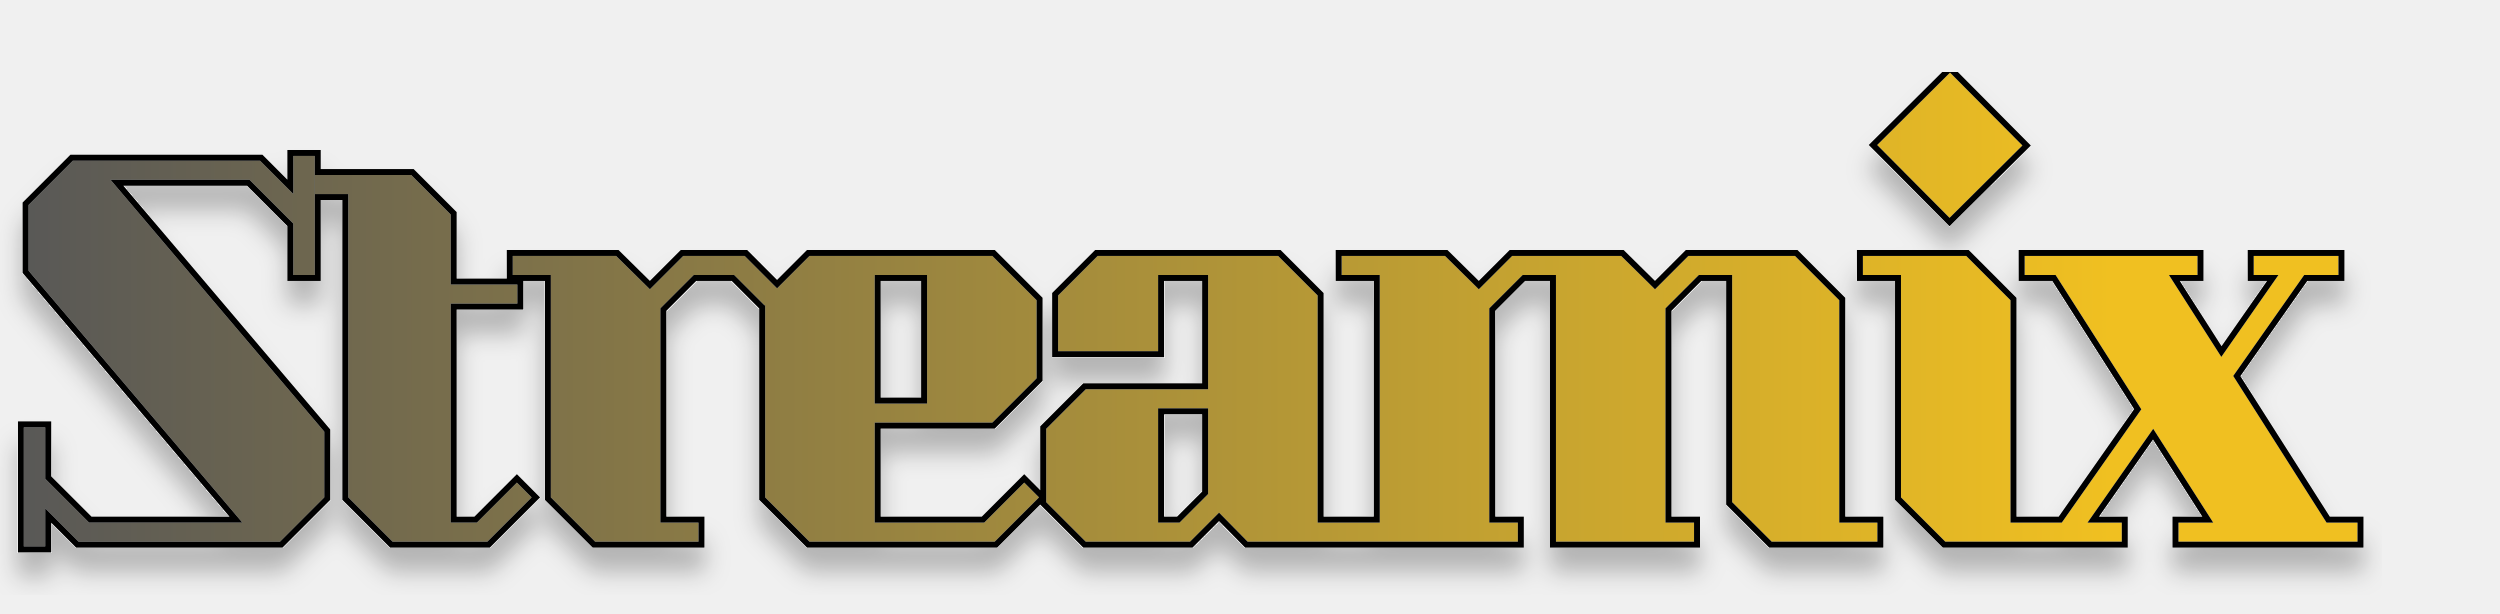
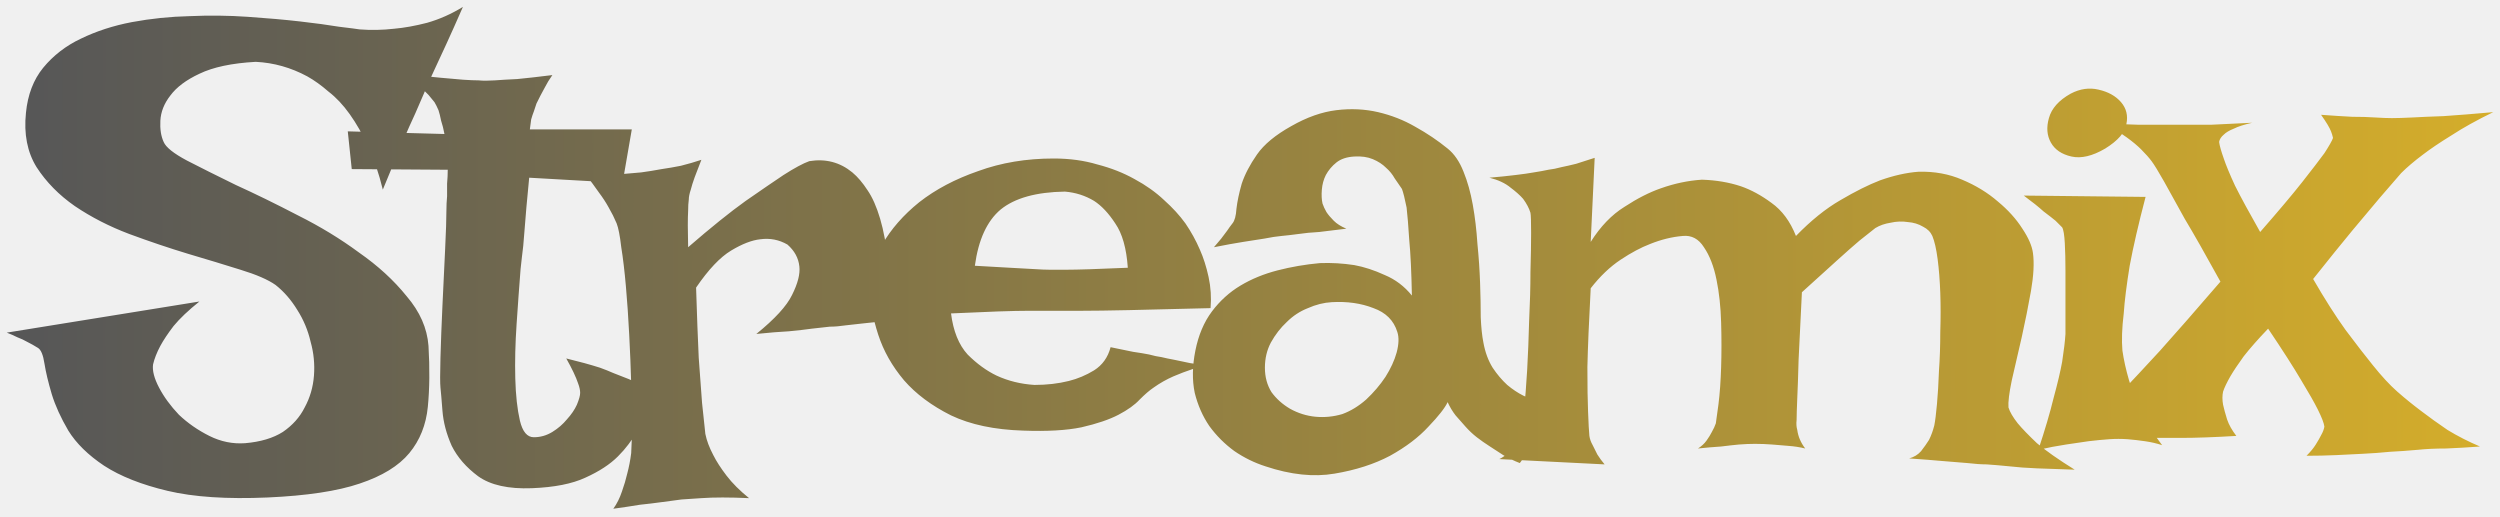
- <svg xmlns="http://www.w3.org/2000/svg" width="420" height="103" viewBox="0 0 420 103" fill="none">
-   <g filter="url(#filter0_d_279_368)">
-     <mask id="path-1-outside-1_279_368" maskUnits="userSpaceOnUse" x="3" y="10" width="395" height="83" fill="black">
-       <rect fill="white" x="3" y="10" width="395" height="83" />
-       <path d="M4 71.8H7.6V80.44L14.96 87.8H40.72L4.8 45.48V34.44L12.24 27H43.68L49.28 32.6V26.2H52.88V46.2H49.28V37.56L41.92 30.2H18.56L54.48 72.52V83.56L47.04 91H13.2L7.6 85.4V91.8H4V71.8ZM89.316 83.56L81.876 91H65.956L58.516 83.56V32.6H52.916V29.4H69.076L75.716 36.04V47.8H86.916V51H75.716V87.8H80.116L86.836 81.08L89.316 83.56ZM130.944 48.84L128.464 51.32L123.344 46.2H116.544L110.944 51.8V87.8H117.344V91H99.984L92.544 83.56V46.2H86.144V43H103.504L109.184 48.6L114.784 43H125.104L130.944 48.84ZM135.99 91L128.55 83.56V50.44L135.99 43H166.71L174.15 50.44V63.56L166.71 71H146.95V87.8H165.35L172.07 81.08L174.55 83.56L167.11 91H135.99ZM146.95 46.2V67.8H155.75V46.2H146.95ZM182.402 91L175.762 84.36V72.04L182.402 65.4H202.962V46.2H194.562V59H177.762V49.64L184.402 43H214.722L221.362 49.64V87.8H227.762V91H209.602L204.802 86.12L199.922 91H182.402ZM194.562 68.6V87.8H198.162L202.962 83V68.6H194.562ZM315.4 87.8V91H297.64L291 84.36V46.2H285.4L279.8 51.8V87.8H284.6V91H261.4V46.2H255.8L250.2 51.8V87.8H255V91H225.4V87.8H231.8V46.2H225.4V43H242.76L248.44 48.6L254.04 43H272.36L278.04 48.6L283.64 43H301.56L309 50.44V87.8H315.4ZM327.526 36.6L315.366 24.36L327.606 12.2L339.766 24.44L327.526 36.6ZM344.166 87.8V91H326.806L319.366 83.56V46.2H312.966V43H330.326L337.766 50.44V87.8H344.166ZM340.141 43H369.181V46.2H364.381L373.181 59.96L382.781 46.2H378.621V43H392.861V46.2H387.101L375.181 63.16L390.861 87.8H396.061V91H365.981V87.8H371.821L361.741 72.04L350.701 87.8H356.461V91H340.941V87.8H346.381L359.741 68.76L345.341 46.2H340.141V43Z" />
-     </mask>
-     <path d="M4 71.8H7.6V80.44L14.96 87.8H40.72L4.8 45.48V34.44L12.24 27H43.68L49.28 32.6V26.2H52.88V46.2H49.28V37.56L41.92 30.2H18.56L54.48 72.52V83.56L47.04 91H13.2L7.6 85.4V91.8H4V71.8ZM89.316 83.56L81.876 91H65.956L58.516 83.56V32.6H52.916V29.4H69.076L75.716 36.04V47.8H86.916V51H75.716V87.8H80.116L86.836 81.08L89.316 83.56ZM130.944 48.84L128.464 51.32L123.344 46.2H116.544L110.944 51.8V87.8H117.344V91H99.984L92.544 83.56V46.2H86.144V43H103.504L109.184 48.6L114.784 43H125.104L130.944 48.84ZM135.99 91L128.55 83.56V50.44L135.99 43H166.71L174.15 50.44V63.56L166.71 71H146.95V87.8H165.35L172.07 81.08L174.55 83.56L167.11 91H135.99ZM146.95 46.2V67.8H155.75V46.2H146.95ZM182.402 91L175.762 84.36V72.04L182.402 65.4H202.962V46.2H194.562V59H177.762V49.64L184.402 43H214.722L221.362 49.64V87.8H227.762V91H209.602L204.802 86.12L199.922 91H182.402ZM194.562 68.6V87.8H198.162L202.962 83V68.6H194.562ZM315.4 87.8V91H297.64L291 84.36V46.2H285.4L279.8 51.8V87.8H284.6V91H261.4V46.2H255.8L250.2 51.8V87.8H255V91H225.4V87.8H231.8V46.2H225.4V43H242.76L248.44 48.6L254.04 43H272.36L278.04 48.6L283.64 43H301.56L309 50.44V87.8H315.4ZM327.526 36.6L315.366 24.36L327.606 12.2L339.766 24.44L327.526 36.6ZM344.166 87.8V91H326.806L319.366 83.56V46.2H312.966V43H330.326L337.766 50.44V87.8H344.166ZM340.141 43H369.181V46.2H364.381L373.181 59.96L382.781 46.2H378.621V43H392.861V46.2H387.101L375.181 63.16L390.861 87.8H396.061V91H365.981V87.8H371.821L361.741 72.04L350.701 87.8H356.461V91H340.941V87.8H346.381L359.741 68.76L345.341 46.2H340.141V43Z" fill="url(#paint0_linear_279_368)" />
-     <path d="M4 71.8V70.8H3V71.8H4ZM7.6 71.8H8.6V70.8H7.6V71.8ZM7.6 80.44H6.6V80.854L6.893 81.147L7.6 80.44ZM14.96 87.8L14.253 88.507L14.546 88.8H14.96V87.8ZM40.72 87.8V88.8H42.88L41.482 87.153L40.72 87.8ZM4.8 45.48H3.8V45.847L4.038 46.127L4.8 45.48ZM4.8 34.44L4.093 33.733L3.8 34.026V34.44H4.8ZM12.24 27V26H11.826L11.533 26.293L12.24 27ZM43.68 27L44.387 26.293L44.094 26H43.68V27ZM49.28 32.6L48.573 33.307L50.28 35.014V32.6H49.28ZM49.28 26.2V25.2H48.28V26.2H49.28ZM52.88 26.2H53.88V25.2H52.88V26.2ZM52.88 46.2V47.2H53.88V46.2H52.88ZM49.28 46.2H48.28V47.2H49.28V46.2ZM49.28 37.56H50.28V37.146L49.987 36.853L49.28 37.56ZM41.92 30.2L42.627 29.493L42.334 29.2H41.92V30.2ZM18.56 30.2V29.2H16.4L17.798 30.847L18.56 30.2ZM54.48 72.52H55.48V72.153L55.242 71.873L54.48 72.52ZM54.48 83.56L55.187 84.267L55.48 83.974V83.56H54.48ZM47.04 91V92H47.454L47.747 91.707L47.04 91ZM13.2 91L12.493 91.707L12.786 92H13.2V91ZM7.6 85.4L8.307 84.693L6.6 82.986V85.4H7.6ZM7.6 91.8V92.8H8.6V91.8H7.6ZM4 91.8H3V92.8H4V91.8ZM4 72.8H7.6V70.8H4V72.8ZM6.6 71.8V80.44H8.6V71.8H6.6ZM6.893 81.147L14.253 88.507L15.667 87.093L8.307 79.733L6.893 81.147ZM14.96 88.8H40.72V86.8H14.96V88.8ZM41.482 87.153L5.562 44.833L4.038 46.127L39.958 88.447L41.482 87.153ZM5.8 45.48V34.44H3.8V45.48H5.8ZM5.507 35.147L12.947 27.707L11.533 26.293L4.093 33.733L5.507 35.147ZM12.24 28H43.68V26H12.24V28ZM42.973 27.707L48.573 33.307L49.987 31.893L44.387 26.293L42.973 27.707ZM50.28 32.6V26.2H48.28V32.6H50.28ZM49.28 27.2H52.88V25.2H49.28V27.2ZM51.88 26.2V46.2H53.88V26.2H51.88ZM52.88 45.2H49.28V47.2H52.88V45.2ZM50.28 46.2V37.56H48.28V46.2H50.28ZM49.987 36.853L42.627 29.493L41.213 30.907L48.573 38.267L49.987 36.853ZM41.92 29.2H18.56V31.2H41.92V29.2ZM17.798 30.847L53.718 73.167L55.242 71.873L19.322 29.553L17.798 30.847ZM53.48 72.52V83.56H55.48V72.52H53.48ZM53.773 82.853L46.333 90.293L47.747 91.707L55.187 84.267L53.773 82.853ZM47.04 90H13.2V92H47.04V90ZM13.907 90.293L8.307 84.693L6.893 86.107L12.493 91.707L13.907 90.293ZM6.6 85.4V91.8H8.6V85.4H6.6ZM7.6 90.8H4V92.8H7.6V90.8ZM5 91.8V71.8H3V91.8H5ZM89.316 83.56L90.023 84.267L90.73 83.56L90.023 82.853L89.316 83.56ZM81.876 91V92H82.29L82.583 91.707L81.876 91ZM65.956 91L65.249 91.707L65.541 92H65.956V91ZM58.516 83.56H57.516V83.974L57.809 84.267L58.516 83.56ZM58.516 32.6H59.516V31.6H58.516V32.6ZM52.916 32.6H51.916V33.6H52.916V32.6ZM52.916 29.4V28.4H51.916V29.4H52.916ZM69.076 29.4L69.783 28.693L69.49 28.4H69.076V29.4ZM75.716 36.04H76.716V35.626L76.423 35.333L75.716 36.04ZM75.716 47.8H74.716V48.8H75.716V47.8ZM86.916 47.8H87.916V46.8H86.916V47.8ZM86.916 51V52H87.916V51H86.916ZM75.716 51V50H74.716V51H75.716ZM75.716 87.8H74.716V88.8H75.716V87.8ZM80.116 87.8V88.8H80.53L80.823 88.507L80.116 87.8ZM86.836 81.08L87.543 80.373L86.836 79.666L86.129 80.373L86.836 81.08ZM88.609 82.853L81.168 90.293L82.583 91.707L90.023 84.267L88.609 82.853ZM81.876 90H65.956V92H81.876V90ZM66.663 90.293L59.223 82.853L57.809 84.267L65.249 91.707L66.663 90.293ZM59.516 83.56V32.6H57.516V83.56H59.516ZM58.516 31.6H52.916V33.6H58.516V31.6ZM53.916 32.6V29.4H51.916V32.6H53.916ZM52.916 30.4H69.076V28.4H52.916V30.4ZM68.368 30.107L75.008 36.747L76.423 35.333L69.783 28.693L68.368 30.107ZM74.716 36.04V47.8H76.716V36.04H74.716ZM75.716 48.8H86.916V46.8H75.716V48.8ZM85.916 47.8V51H87.916V47.8H85.916ZM86.916 50H75.716V52H86.916V50ZM74.716 51V87.8H76.716V51H74.716ZM75.716 88.8H80.116V86.8H75.716V88.8ZM80.823 88.507L87.543 81.787L86.129 80.373L79.409 87.093L80.823 88.507ZM86.129 81.787L88.609 84.267L90.023 82.853L87.543 80.373L86.129 81.787ZM130.944 48.84L131.651 49.547L132.358 48.84L131.651 48.133L130.944 48.84ZM128.464 51.32L127.757 52.027L128.464 52.734L129.171 52.027L128.464 51.32ZM123.344 46.2L124.051 45.493L123.758 45.2H123.344V46.2ZM116.544 46.2V45.2H116.13L115.837 45.493L116.544 46.2ZM110.944 51.8L110.237 51.093L109.944 51.386V51.8H110.944ZM110.944 87.8H109.944V88.8H110.944V87.8ZM117.344 87.8H118.344V86.8H117.344V87.8ZM117.344 91V92H118.344V91H117.344ZM99.984 91L99.277 91.707L99.57 92H99.984V91ZM92.544 83.56H91.544V83.974L91.837 84.267L92.544 83.56ZM92.544 46.2H93.544V45.2H92.544V46.2ZM86.144 46.2H85.144V47.2H86.144V46.2ZM86.144 43V42H85.144V43H86.144ZM103.504 43L104.206 42.288L103.914 42H103.504V43ZM109.184 48.6L108.482 49.312L109.189 50.009L109.891 49.307L109.184 48.6ZM114.784 43V42H114.37L114.077 42.293L114.784 43ZM125.104 43L125.811 42.293L125.518 42H125.104V43ZM130.237 48.133L127.757 50.613L129.171 52.027L131.651 49.547L130.237 48.133ZM129.171 50.613L124.051 45.493L122.637 46.907L127.757 52.027L129.171 50.613ZM123.344 45.2H116.544V47.2H123.344V45.2ZM115.837 45.493L110.237 51.093L111.651 52.507L117.251 46.907L115.837 45.493ZM109.944 51.8V87.8H111.944V51.8H109.944ZM110.944 88.8H117.344V86.8H110.944V88.8ZM116.344 87.8V91H118.344V87.8H116.344ZM117.344 90H99.984V92H117.344V90ZM100.691 90.293L93.251 82.853L91.837 84.267L99.277 91.707L100.691 90.293ZM93.544 83.56V46.2H91.544V83.56H93.544ZM92.544 45.2H86.144V47.2H92.544V45.2ZM87.144 46.2V43H85.144V46.2H87.144ZM86.144 44H103.504V42H86.144V44ZM102.802 43.712L108.482 49.312L109.886 47.888L104.206 42.288L102.802 43.712ZM109.891 49.307L115.491 43.707L114.077 42.293L108.477 47.893L109.891 49.307ZM114.784 44H125.104V42H114.784V44ZM124.397 43.707L130.237 49.547L131.651 48.133L125.811 42.293L124.397 43.707ZM135.99 91L135.283 91.707L135.576 92H135.99V91ZM128.55 83.56H127.55V83.974L127.843 84.267L128.55 83.56ZM128.55 50.44L127.843 49.733L127.55 50.026V50.44H128.55ZM135.99 43V42H135.576L135.283 42.293L135.99 43ZM166.71 43L167.417 42.293L167.124 42H166.71V43ZM174.15 50.44H175.15V50.026L174.857 49.733L174.15 50.44ZM174.15 63.56L174.857 64.267L175.15 63.974V63.56H174.15ZM166.71 71V72H167.124L167.417 71.707L166.71 71ZM146.95 71V70H145.95V71H146.95ZM146.95 87.8H145.95V88.8H146.95V87.8ZM165.35 87.8V88.8H165.764L166.057 88.507L165.35 87.8ZM172.07 81.08L172.777 80.373L172.07 79.666L171.363 80.373L172.07 81.08ZM174.55 83.56L175.257 84.267L175.964 83.56L175.257 82.853L174.55 83.56ZM167.11 91V92H167.524L167.817 91.707L167.11 91ZM146.95 46.2V45.2H145.95V46.2H146.95ZM146.95 67.8H145.95V68.8H146.95V67.8ZM155.75 67.8V68.8H156.75V67.8H155.75ZM155.75 46.2H156.75V45.2H155.75V46.2ZM136.697 90.293L129.257 82.853L127.843 84.267L135.283 91.707L136.697 90.293ZM129.55 83.56V50.44H127.55V83.56H129.55ZM129.257 51.147L136.697 43.707L135.283 42.293L127.843 49.733L129.257 51.147ZM135.99 44H166.71V42H135.99V44ZM166.003 43.707L173.443 51.147L174.857 49.733L167.417 42.293L166.003 43.707ZM173.15 50.44V63.56H175.15V50.44H173.15ZM173.443 62.853L166.003 70.293L167.417 71.707L174.857 64.267L173.443 62.853ZM166.71 70H146.95V72H166.71V70ZM145.95 71V87.8H147.95V71H145.95ZM146.95 88.8H165.35V86.8H146.95V88.8ZM166.057 88.507L172.777 81.787L171.363 80.373L164.643 87.093L166.057 88.507ZM171.363 81.787L173.843 84.267L175.257 82.853L172.777 80.373L171.363 81.787ZM173.843 82.853L166.403 90.293L167.817 91.707L175.257 84.267L173.843 82.853ZM167.11 90H135.99V92H167.11V90ZM145.95 46.2V67.8H147.95V46.2H145.95ZM146.95 68.8H155.75V66.8H146.95V68.8ZM156.75 67.8V46.2H154.75V67.8H156.75ZM155.75 45.2H146.95V47.2H155.75V45.2ZM182.402 91L181.695 91.707L181.988 92H182.402V91ZM175.762 84.36H174.762V84.774L175.055 85.067L175.762 84.36ZM175.762 72.04L175.055 71.333L174.762 71.626V72.04H175.762ZM182.402 65.4V64.4H181.988L181.695 64.693L182.402 65.4ZM202.962 65.4V66.4H203.962V65.4H202.962ZM202.962 46.2H203.962V45.2H202.962V46.2ZM194.562 46.2V45.2H193.562V46.2H194.562ZM194.562 59V60H195.562V59H194.562ZM177.762 59H176.762V60H177.762V59ZM177.762 49.64L177.055 48.933L176.762 49.226V49.64H177.762ZM184.402 43V42H183.988L183.695 42.293L184.402 43ZM214.723 43L215.43 42.293L215.137 42H214.723V43ZM221.363 49.64H222.363V49.226L222.07 48.933L221.363 49.64ZM221.363 87.8H220.363V88.8H221.363V87.8ZM227.762 87.8H228.762V86.8H227.762V87.8ZM227.762 91V92H228.762V91H227.762ZM209.602 91L208.89 91.701L209.183 92H209.602V91ZM204.802 86.12L205.515 85.419L204.808 84.7L204.095 85.413L204.802 86.12ZM199.923 91V92H200.337L200.63 91.707L199.923 91ZM194.562 68.6V67.6H193.562V68.6H194.562ZM194.562 87.8H193.562V88.8H194.562V87.8ZM198.162 87.8V88.8H198.577L198.87 88.507L198.162 87.8ZM202.962 83L203.67 83.707L203.962 83.414V83H202.962ZM202.962 68.6H203.962V67.6H202.962V68.6ZM183.11 90.293L176.47 83.653L175.055 85.067L181.695 91.707L183.11 90.293ZM176.762 84.36V72.04H174.762V84.36H176.762ZM176.47 72.747L183.11 66.107L181.695 64.693L175.055 71.333L176.47 72.747ZM182.402 66.4H202.962V64.4H182.402V66.4ZM203.962 65.4V46.2H201.962V65.4H203.962ZM202.962 45.2H194.562V47.2H202.962V45.2ZM193.562 46.2V59H195.562V46.2H193.562ZM194.562 58H177.762V60H194.562V58ZM178.762 59V49.64H176.762V59H178.762ZM178.47 50.347L185.11 43.707L183.695 42.293L177.055 48.933L178.47 50.347ZM184.402 44H214.723V42H184.402V44ZM214.015 43.707L220.655 50.347L222.07 48.933L215.43 42.293L214.015 43.707ZM220.363 49.64V87.8H222.363V49.64H220.363ZM221.363 88.8H227.762V86.8H221.363V88.8ZM226.762 87.8V91H228.762V87.8H226.762ZM227.762 90H209.602V92H227.762V90ZM210.315 90.299L205.515 85.419L204.09 86.821L208.89 91.701L210.315 90.299ZM204.095 85.413L199.215 90.293L200.63 91.707L205.51 86.827L204.095 85.413ZM199.923 90H182.402V92H199.923V90ZM193.562 68.6V87.8H195.562V68.6H193.562ZM194.562 88.8H198.162V86.8H194.562V88.8ZM198.87 88.507L203.67 83.707L202.255 82.293L197.455 87.093L198.87 88.507ZM203.962 83V68.6H201.962V83H203.962ZM202.962 67.6H194.562V69.6H202.962V67.6ZM315.4 87.8H316.4V86.8H315.4V87.8ZM315.4 91V92H316.4V91H315.4ZM297.64 91L296.933 91.707L297.226 92H297.64V91ZM291 84.36H290V84.774L290.293 85.067L291 84.36ZM291 46.2H292V45.2H291V46.2ZM285.4 46.2V45.2H284.986L284.693 45.493L285.4 46.2ZM279.8 51.8L279.093 51.093L278.8 51.386V51.8H279.8ZM279.8 87.8H278.8V88.8H279.8V87.8ZM284.6 87.8H285.6V86.8H284.6V87.8ZM284.6 91V92H285.6V91H284.6ZM261.4 91H260.4V92H261.4V91ZM261.4 46.2H262.4V45.2H261.4V46.2ZM255.8 46.2V45.2H255.386L255.093 45.493L255.8 46.2ZM250.2 51.8L249.493 51.093L249.2 51.386V51.8H250.2ZM250.2 87.8H249.2V88.8H250.2V87.8ZM255 87.8H256V86.8H255V87.8ZM255 91V92H256V91H255ZM225.4 91H224.4V92H225.4V91ZM225.4 87.8V86.8H224.4V87.8H225.4ZM231.8 87.8V88.8H232.8V87.8H231.8ZM231.8 46.2H232.8V45.2H231.8V46.2ZM225.4 46.2H224.4V47.2H225.4V46.2ZM225.4 43V42H224.4V43H225.4ZM242.76 43L243.462 42.288L243.17 42H242.76V43ZM248.44 48.6L247.738 49.312L248.445 50.009L249.147 49.307L248.44 48.6ZM254.04 43V42H253.626L253.333 42.293L254.04 43ZM272.36 43L273.062 42.288L272.77 42H272.36V43ZM278.04 48.6L277.338 49.312L278.045 50.009L278.747 49.307L278.04 48.6ZM283.64 43V42H283.226L282.933 42.293L283.64 43ZM301.56 43L302.267 42.293L301.974 42H301.56V43ZM309 50.44H310V50.026L309.707 49.733L309 50.44ZM309 87.8H308V88.8H309V87.8ZM314.4 87.8V91H316.4V87.8H314.4ZM315.4 90H297.64V92H315.4V90ZM298.347 90.293L291.707 83.653L290.293 85.067L296.933 91.707L298.347 90.293ZM292 84.36V46.2H290V84.36H292ZM291 45.2H285.4V47.2H291V45.2ZM284.693 45.493L279.093 51.093L280.507 52.507L286.107 46.907L284.693 45.493ZM278.8 51.8V87.8H280.8V51.8H278.8ZM279.8 88.8H284.6V86.8H279.8V88.8ZM283.6 87.8V91H285.6V87.8H283.6ZM284.6 90H261.4V92H284.6V90ZM262.4 91V46.2H260.4V91H262.4ZM261.4 45.2H255.8V47.2H261.4V45.2ZM255.093 45.493L249.493 51.093L250.907 52.507L256.507 46.907L255.093 45.493ZM249.2 51.8V87.8H251.2V51.8H249.2ZM250.2 88.8H255V86.8H250.2V88.8ZM254 87.8V91H256V87.8H254ZM255 90H225.4V92H255V90ZM226.4 91V87.8H224.4V91H226.4ZM225.4 88.8H231.8V86.8H225.4V88.8ZM232.8 87.8V46.2H230.8V87.8H232.8ZM231.8 45.2H225.4V47.2H231.8V45.2ZM226.4 46.2V43H224.4V46.2H226.4ZM225.4 44H242.76V42H225.4V44ZM242.058 43.712L247.738 49.312L249.142 47.888L243.462 42.288L242.058 43.712ZM249.147 49.307L254.747 43.707L253.333 42.293L247.733 47.893L249.147 49.307ZM254.04 44H272.36V42H254.04V44ZM271.658 43.712L277.338 49.312L278.742 47.888L273.062 42.288L271.658 43.712ZM278.747 49.307L284.347 43.707L282.933 42.293L277.333 47.893L278.747 49.307ZM283.64 44H301.56V42H283.64V44ZM300.853 43.707L308.293 51.147L309.707 49.733L302.267 42.293L300.853 43.707ZM308 50.44V87.8H310V50.44H308ZM309 88.8H315.4V86.8H309V88.8ZM327.526 36.6L326.816 37.305L327.521 38.014L328.23 37.309L327.526 36.6ZM315.366 24.36L314.661 23.651L313.951 24.355L314.656 25.065L315.366 24.36ZM327.606 12.2L328.315 11.495L327.61 10.786L326.901 11.491L327.606 12.2ZM339.766 24.44L340.47 25.149L341.18 24.445L340.475 23.735L339.766 24.44ZM344.166 87.8H345.166V86.8H344.166V87.8ZM344.166 91V92H345.166V91H344.166ZM326.806 91L326.099 91.707L326.391 92H326.806V91ZM319.366 83.56H318.366V83.974L318.659 84.267L319.366 83.56ZM319.366 46.2H320.366V45.2H319.366V46.2ZM312.966 46.2H311.966V47.2H312.966V46.2ZM312.966 43V42H311.966V43H312.966ZM330.326 43L331.033 42.293L330.74 42H330.326V43ZM337.766 50.44H338.766V50.026L338.473 49.733L337.766 50.44ZM337.766 87.8H336.766V88.8H337.766V87.8ZM328.235 35.895L316.075 23.655L314.656 25.065L326.816 37.305L328.235 35.895ZM316.07 25.069L328.31 12.909L326.901 11.491L314.661 23.651L316.07 25.069ZM326.896 12.905L339.056 25.145L340.475 23.735L328.315 11.495L326.896 12.905ZM339.061 23.731L326.821 35.891L328.23 37.309L340.47 25.149L339.061 23.731ZM343.166 87.8V91H345.166V87.8H343.166ZM344.166 90H326.806V92H344.166V90ZM327.513 90.293L320.073 82.853L318.659 84.267L326.099 91.707L327.513 90.293ZM320.366 83.56V46.2H318.366V83.56H320.366ZM319.366 45.2H312.966V47.2H319.366V45.2ZM313.966 46.2V43H311.966V46.2H313.966ZM312.966 44H330.326V42H312.966V44ZM329.619 43.707L337.059 51.147L338.473 49.733L331.033 42.293L329.619 43.707ZM336.766 50.44V87.8H338.766V50.44H336.766ZM337.766 88.8H344.166V86.8H337.766V88.8ZM340.141 43V42H339.141V43H340.141ZM369.181 43H370.181V42H369.181V43ZM369.181 46.2V47.2H370.181V46.2H369.181ZM364.381 46.2V45.2H362.554L363.538 46.739L364.381 46.2ZM373.181 59.96L372.338 60.499L373.144 61.76L374.001 60.532L373.181 59.96ZM382.781 46.2L383.601 46.772L384.698 45.2H382.781V46.2ZM378.621 46.2H377.621V47.2H378.621V46.2ZM378.621 43V42H377.621V43H378.621ZM392.861 43H393.861V42H392.861V43ZM392.861 46.2V47.2H393.861V46.2H392.861ZM387.101 46.2V45.2H386.581L386.283 45.625L387.101 46.2ZM375.181 63.16L374.362 62.585L373.978 63.132L374.337 63.697L375.181 63.16ZM390.861 87.8L390.017 88.337L390.312 88.8H390.861V87.8ZM396.061 87.8H397.061V86.8H396.061V87.8ZM396.061 91V92H397.061V91H396.061ZM365.981 91H364.981V92H365.981V91ZM365.981 87.8V86.8H364.981V87.8H365.981ZM371.821 87.8V88.8H373.647L372.663 87.261L371.821 87.8ZM361.741 72.04L362.583 71.501L361.778 70.243L360.922 71.466L361.741 72.04ZM350.701 87.8L349.882 87.226L348.779 88.8H350.701V87.8ZM356.461 87.8H357.461V86.8H356.461V87.8ZM356.461 91V92H357.461V91H356.461ZM340.941 91H339.941V92H340.941V91ZM340.941 87.8V86.8H339.941V87.8H340.941ZM346.381 87.8V88.8H346.901L347.199 88.374L346.381 87.8ZM359.741 68.76L360.559 69.334L360.944 68.786L360.584 68.222L359.741 68.76ZM345.341 46.2L346.184 45.662L345.889 45.2H345.341V46.2ZM340.141 46.2H339.141V47.2H340.141V46.2ZM340.141 44H369.181V42H340.141V44ZM368.181 43V46.2H370.181V43H368.181ZM369.181 45.2H364.381V47.2H369.181V45.2ZM363.538 46.739L372.338 60.499L374.023 59.421L365.223 45.661L363.538 46.739ZM374.001 60.532L383.601 46.772L381.961 45.628L372.361 59.388L374.001 60.532ZM382.781 45.2H378.621V47.2H382.781V45.2ZM379.621 46.2V43H377.621V46.2H379.621ZM378.621 44H392.861V42H378.621V44ZM391.861 43V46.2H393.861V43H391.861ZM392.861 45.2H387.101V47.2H392.861V45.2ZM386.283 45.625L374.362 62.585L375.999 63.735L387.919 46.775L386.283 45.625ZM374.337 63.697L390.017 88.337L391.704 87.263L376.024 62.623L374.337 63.697ZM390.861 88.8H396.061V86.8H390.861V88.8ZM395.061 87.8V91H397.061V87.8H395.061ZM396.061 90H365.981V92H396.061V90ZM366.981 91V87.8H364.981V91H366.981ZM365.981 88.8H371.821V86.8H365.981V88.8ZM372.663 87.261L362.583 71.501L360.898 72.579L370.978 88.339L372.663 87.261ZM360.922 71.466L349.882 87.226L351.52 88.374L362.56 72.614L360.922 71.466ZM350.701 88.8H356.461V86.8H350.701V88.8ZM355.461 87.8V91H357.461V87.8H355.461ZM356.461 90H340.941V92H356.461V90ZM341.941 91V87.8H339.941V91H341.941ZM340.941 88.8H346.381V86.8H340.941V88.8ZM347.199 88.374L360.559 69.334L358.922 68.186L345.562 87.226L347.199 88.374ZM360.584 68.222L346.184 45.662L344.498 46.738L358.898 69.298L360.584 68.222ZM345.341 45.2H340.141V47.2H345.341V45.2ZM341.141 46.2V43H339.141V46.2H341.141Z" fill="black" mask="url(#path-1-outside-1_279_368)" />
-   </g>
+ <svg xmlns="http://www.w3.org/2000/svg" width="295" height="61" viewBox="0 0 295 61" fill="none">
+   <path d="M54.625 0.812C53.896 2.479 53.245 3.938 52.672 5.188C52.099 6.438 51.604 7.505 51.188 8.391C50.719 9.38 50.328 10.266 50.016 11.047C49.755 11.62 49.417 12.401 49 13.391C48.583 14.276 48.062 15.448 47.438 16.906C46.865 18.312 46.109 20.135 45.172 22.375C44.703 20.448 44.13 18.755 43.453 17.297C42.776 15.838 42.047 14.562 41.266 13.469C40.484 12.375 39.651 11.49 38.766 10.812C37.932 10.083 37.099 9.484 36.266 9.016C34.339 7.974 32.307 7.401 30.172 7.297C27.359 7.453 25.146 7.922 23.531 8.703C21.969 9.432 20.823 10.292 20.094 11.281C19.365 12.219 18.974 13.208 18.922 14.25C18.87 15.24 19 16.073 19.312 16.75C19.573 17.375 20.484 18.104 22.047 18.938C23.662 19.771 25.588 20.734 27.828 21.828C30.12 22.87 32.568 24.068 35.172 25.422C37.776 26.724 40.172 28.182 42.359 29.797C44.599 31.359 46.474 33.078 47.984 34.953C49.547 36.776 50.406 38.729 50.562 40.812C50.719 43.469 50.693 45.865 50.484 48C50.276 50.135 49.547 51.958 48.297 53.469C47.047 54.979 45.094 56.177 42.438 57.062C39.833 57.948 36.214 58.495 31.578 58.703C26.787 58.911 22.854 58.651 19.781 57.922C16.708 57.193 14.208 56.203 12.281 54.953C10.406 53.703 9 52.323 8.062 50.812C7.177 49.302 6.526 47.87 6.109 46.516C5.693 45.109 5.406 43.911 5.25 42.922C5.094 41.88 4.833 41.255 4.469 41.047C4.052 40.786 3.635 40.552 3.219 40.344C2.854 40.135 2.464 39.953 2.047 39.797C1.63 39.589 1.214 39.406 0.797 39.25L23.531 35.578C22.229 36.62 21.213 37.583 20.484 38.469C19.807 39.354 19.287 40.135 18.922 40.812C18.505 41.594 18.219 42.323 18.062 43C17.958 43.729 18.193 44.641 18.766 45.734C19.338 46.828 20.12 47.896 21.109 48.938C22.151 49.927 23.349 50.76 24.703 51.438C26.057 52.115 27.463 52.401 28.922 52.297C30.745 52.141 32.229 51.698 33.375 50.969C34.521 50.188 35.38 49.224 35.953 48.078C36.578 46.932 36.943 45.682 37.047 44.328C37.151 42.974 37.021 41.646 36.656 40.344C36.344 38.99 35.823 37.74 35.094 36.594C34.365 35.396 33.505 34.406 32.516 33.625C31.63 33 30.25 32.401 28.375 31.828C26.552 31.255 24.495 30.63 22.203 29.953C19.963 29.276 17.646 28.495 15.25 27.609C12.906 26.724 10.771 25.63 8.844 24.328C6.969 23.026 5.458 21.49 4.312 19.719C3.219 17.948 2.802 15.812 3.062 13.312C3.271 11.177 3.948 9.406 5.094 8C6.292 6.542 7.776 5.396 9.547 4.562C11.37 3.677 13.375 3.026 15.562 2.609C17.802 2.193 20.068 1.958 22.359 1.906C24.703 1.802 26.995 1.828 29.234 1.984C31.526 2.141 33.583 2.323 35.406 2.531C37.229 2.74 38.766 2.948 40.016 3.156C41.318 3.312 42.125 3.417 42.438 3.469C43.792 3.573 45.146 3.547 46.5 3.391C47.698 3.286 49 3.052 50.406 2.688C51.865 2.271 53.271 1.646 54.625 0.812ZM48.069 8.781C49.631 8.938 50.933 9.068 51.975 9.172C53.069 9.276 53.954 9.354 54.631 9.406C55.413 9.458 56.038 9.484 56.506 9.484C56.975 9.536 57.6 9.536 58.381 9.484C59.058 9.432 59.944 9.38 61.038 9.328C62.131 9.224 63.511 9.068 65.178 8.859C64.814 9.38 64.527 9.849 64.319 10.266C64.11 10.63 63.928 10.969 63.772 11.281L63.303 12.219C63.199 12.531 63.095 12.844 62.991 13.156C62.886 13.417 62.782 13.729 62.678 14.094C62.626 14.458 62.574 14.849 62.522 15.266H74.553L73.459 21.594L62.444 20.969C62.183 23.625 62.001 25.682 61.897 27.141C61.793 28.599 61.688 29.667 61.584 30.344L61.428 31.75C61.272 33.729 61.116 35.891 60.959 38.234C60.803 40.526 60.751 42.661 60.803 44.641C60.855 46.62 61.038 48.286 61.35 49.641C61.663 50.943 62.209 51.594 62.991 51.594C63.772 51.594 64.501 51.385 65.178 50.969C65.855 50.552 66.428 50.057 66.897 49.484C67.418 48.911 67.808 48.339 68.069 47.766C68.329 47.141 68.459 46.672 68.459 46.359C68.459 46.047 68.381 45.682 68.225 45.266C67.965 44.484 67.496 43.495 66.819 42.297C68.329 42.661 69.657 43.026 70.803 43.391C71.376 43.599 71.897 43.807 72.366 44.016C72.886 44.224 73.485 44.458 74.162 44.719C74.735 44.979 75.465 45.292 76.35 45.656C77.235 46.021 78.277 46.464 79.475 46.984C78.329 47.193 77.496 47.531 76.975 48C76.662 48.208 76.428 48.443 76.272 48.703C75.907 49.276 75.491 50.057 75.022 51.047C74.553 51.984 73.85 52.922 72.912 53.859C71.975 54.797 70.699 55.63 69.084 56.359C67.522 57.089 65.412 57.505 62.756 57.609C59.996 57.714 57.886 57.245 56.428 56.203C55.022 55.161 53.98 53.964 53.303 52.609C52.678 51.203 52.313 49.823 52.209 48.469C52.105 47.115 52.027 46.203 51.975 45.734C51.923 45.266 51.923 44.094 51.975 42.219C52.027 40.344 52.105 38.286 52.209 36.047C52.313 33.755 52.418 31.568 52.522 29.484C52.626 27.349 52.678 25.787 52.678 24.797C52.678 24.276 52.704 23.729 52.756 23.156C52.756 22.688 52.756 22.193 52.756 21.672C52.808 21.099 52.834 20.552 52.834 20.031L41.506 19.953L41.038 15.5L52.444 15.812C52.34 15.24 52.209 14.719 52.053 14.25C51.949 13.729 51.845 13.312 51.741 13C51.584 12.635 51.428 12.323 51.272 12.062C51.063 11.802 50.829 11.516 50.569 11.203C50.308 10.943 49.97 10.604 49.553 10.188C49.136 9.771 48.642 9.302 48.069 8.781ZM69.091 20.578C70.08 20.63 70.966 20.656 71.747 20.656C72.58 20.604 73.283 20.552 73.856 20.5C74.533 20.448 75.132 20.396 75.653 20.344C76.434 20.24 77.242 20.109 78.075 19.953C78.804 19.849 79.559 19.719 80.341 19.562C81.174 19.354 81.981 19.12 82.763 18.859C82.45 19.641 82.19 20.318 81.981 20.891C81.773 21.463 81.617 21.958 81.513 22.375C81.356 22.844 81.278 23.234 81.278 23.547C81.226 23.912 81.2 24.354 81.2 24.875C81.148 25.76 81.148 27.193 81.2 29.172C83.908 26.828 86.174 25.005 87.997 23.703C89.872 22.401 91.356 21.385 92.45 20.656C93.752 19.823 94.768 19.276 95.497 19.016C97.424 18.703 99.117 19.146 100.575 20.344C101.2 20.865 101.799 21.568 102.372 22.453C102.945 23.287 103.44 24.406 103.856 25.812C104.273 27.219 104.585 28.912 104.794 30.891C105.002 32.818 105.028 35.135 104.872 37.844C103.778 37.948 102.789 38.052 101.903 38.156C101.07 38.26 100.367 38.339 99.794 38.391C99.117 38.495 98.492 38.547 97.919 38.547L95.809 38.781C95.08 38.885 94.169 38.99 93.075 39.094C92.033 39.146 90.757 39.25 89.247 39.406C91.434 37.635 92.841 36.099 93.466 34.797C94.143 33.443 94.429 32.323 94.325 31.438C94.221 30.448 93.752 29.588 92.919 28.859C91.929 28.287 90.862 28.078 89.716 28.234C88.726 28.338 87.58 28.781 86.278 29.562C84.976 30.344 83.596 31.802 82.138 33.938C82.242 37.271 82.346 40.031 82.45 42.219C82.606 44.406 82.737 46.177 82.841 47.531C82.997 49.094 83.127 50.318 83.231 51.203C83.388 51.984 83.7 52.818 84.169 53.703C84.533 54.432 85.054 55.24 85.731 56.125C86.408 57.01 87.294 57.896 88.388 58.781C86.096 58.677 84.221 58.677 82.763 58.781C81.877 58.833 81.096 58.885 80.419 58.938C79.69 59.042 78.908 59.146 78.075 59.25C77.346 59.354 76.487 59.458 75.497 59.562C74.559 59.719 73.518 59.875 72.372 60.031C72.788 59.458 73.127 58.781 73.388 58C73.648 57.271 73.856 56.568 74.013 55.891C74.221 55.109 74.377 54.302 74.481 53.469C74.533 52.74 74.559 51.646 74.559 50.188C74.612 48.729 74.585 47.089 74.481 45.266C74.429 43.391 74.351 41.464 74.247 39.484C74.143 37.453 74.013 35.552 73.856 33.781C73.7 32.01 73.518 30.474 73.309 29.172C73.153 27.818 72.971 26.88 72.763 26.359C72.502 25.734 72.19 25.109 71.825 24.484C71.513 23.912 71.122 23.312 70.653 22.688C70.184 22.01 69.663 21.307 69.091 20.578ZM122.066 45.422C123.524 45.422 124.878 45.266 126.128 44.953C127.17 44.693 128.159 44.276 129.097 43.703C130.086 43.078 130.738 42.167 131.05 40.969C132.092 41.177 132.977 41.359 133.706 41.516C134.435 41.62 135.06 41.724 135.581 41.828C136.154 41.984 136.649 42.089 137.066 42.141C137.482 42.245 137.977 42.349 138.55 42.453C139.071 42.557 139.696 42.688 140.425 42.844C141.206 42.948 142.118 43.104 143.159 43.312C142.378 43.208 141.571 43.286 140.738 43.547C139.956 43.807 139.201 44.094 138.472 44.406C137.639 44.771 136.857 45.214 136.128 45.734C135.659 46.047 135.113 46.516 134.488 47.141C133.915 47.766 133.081 48.365 131.988 48.938C130.894 49.51 129.435 50.005 127.613 50.422C125.842 50.786 123.55 50.917 120.738 50.812C117.352 50.708 114.514 50.109 112.222 49.016C109.93 47.87 108.081 46.49 106.675 44.875C105.269 43.208 104.253 41.411 103.628 39.484C103.003 37.557 102.665 35.76 102.613 34.094C102.56 32.427 103.055 30.682 104.097 28.859C105.139 27.037 106.597 25.37 108.472 23.859C110.399 22.349 112.717 21.125 115.425 20.188C118.133 19.198 121.102 18.703 124.331 18.703C126.206 18.703 127.925 18.938 129.488 19.406C131.102 19.823 132.56 20.396 133.863 21.125C135.217 21.854 136.389 22.688 137.378 23.625C138.368 24.51 139.201 25.422 139.878 26.359C140.555 27.349 141.128 28.391 141.597 29.484C142.014 30.422 142.352 31.49 142.613 32.688C142.873 33.885 142.951 35.109 142.847 36.359C138.889 36.464 135.685 36.542 133.238 36.594C130.842 36.646 128.967 36.672 127.613 36.672H124.097H121.441C120.503 36.672 119.279 36.698 117.769 36.75C116.258 36.802 114.409 36.88 112.222 36.984C112.482 39.068 113.133 40.682 114.175 41.828C115.269 42.922 116.415 43.755 117.613 44.328C118.967 44.953 120.451 45.318 122.066 45.422ZM115.034 31.359C116.701 31.463 118.081 31.542 119.175 31.594C120.321 31.646 121.258 31.698 121.988 31.75C122.769 31.802 123.394 31.828 123.863 31.828H125.816C127.118 31.828 129.54 31.75 133.081 31.594C132.925 29.302 132.43 27.557 131.597 26.359C130.816 25.162 129.982 24.276 129.097 23.703C128.055 23.078 126.909 22.713 125.659 22.609C122.274 22.662 119.748 23.365 118.081 24.719C116.467 26.073 115.451 28.287 115.034 31.359ZM145.431 26.359C145.692 26.047 145.848 25.474 145.9 24.641C146.004 23.755 146.212 22.766 146.525 21.672C146.89 20.578 147.489 19.432 148.322 18.234C149.155 17.037 150.509 15.917 152.384 14.875C154.207 13.833 155.978 13.208 157.697 13C159.416 12.792 161.056 12.87 162.619 13.234C164.181 13.599 165.64 14.172 166.994 14.953C168.4 15.734 169.676 16.594 170.822 17.531C171.603 18.156 172.228 19.068 172.697 20.266C173.166 21.412 173.53 22.713 173.791 24.172C174.051 25.63 174.233 27.167 174.337 28.781C174.494 30.344 174.598 31.88 174.65 33.391C174.702 34.849 174.728 36.203 174.728 37.453C174.78 38.651 174.884 39.641 175.041 40.422C175.249 41.568 175.614 42.557 176.134 43.391C176.655 44.172 177.228 44.849 177.853 45.422C178.478 45.943 179.103 46.359 179.728 46.672C180.353 46.984 180.9 47.219 181.369 47.375C181.681 47.531 181.968 47.635 182.228 47.688C182.749 47.896 183.114 47.896 183.322 47.688C183.009 48.417 182.723 49.042 182.462 49.562C182.202 50.083 181.994 50.526 181.837 50.891C181.629 51.307 181.447 51.646 181.291 51.906C181.134 52.219 180.952 52.505 180.744 52.766C180.587 53.026 180.379 53.312 180.119 53.625C179.858 53.938 179.598 54.276 179.337 54.641C178.66 54.38 178.009 54.068 177.384 53.703C176.811 53.339 176.291 53 175.822 52.688C175.249 52.323 174.728 51.958 174.259 51.594C173.791 51.229 173.348 50.812 172.931 50.344C172.567 49.927 172.176 49.484 171.759 49.016C171.395 48.547 171.082 48.026 170.822 47.453C170.509 48.13 169.754 49.094 168.556 50.344C167.41 51.594 165.9 52.74 164.025 53.781C162.15 54.771 159.962 55.474 157.462 55.891C155.015 56.307 152.306 56.021 149.337 55.031C148.035 54.615 146.811 54.016 145.666 53.234C144.52 52.401 143.53 51.411 142.697 50.266C141.916 49.12 141.343 47.818 140.978 46.359C140.666 44.849 140.692 43.182 141.056 41.359C141.421 39.536 142.072 38 143.009 36.75C143.947 35.5 145.067 34.484 146.369 33.703C147.671 32.922 149.129 32.323 150.744 31.906C152.358 31.49 154.025 31.203 155.744 31.047C157.098 30.995 158.452 31.073 159.806 31.281C160.952 31.49 162.15 31.88 163.4 32.453C164.65 32.974 165.718 33.781 166.603 34.875C166.551 32.115 166.447 29.927 166.291 28.312C166.186 26.646 166.082 25.37 165.978 24.484C165.77 23.443 165.587 22.713 165.431 22.297C165.171 21.932 164.884 21.516 164.572 21.047C164.311 20.578 163.973 20.162 163.556 19.797C163.14 19.38 162.619 19.042 161.994 18.781C161.369 18.521 160.64 18.417 159.806 18.469C158.921 18.521 158.218 18.755 157.697 19.172C157.176 19.588 156.759 20.083 156.447 20.656C156.186 21.177 156.03 21.75 155.978 22.375C155.926 23 155.952 23.547 156.056 24.016C156.16 24.328 156.317 24.667 156.525 25.031C156.733 25.344 157.02 25.682 157.384 26.047C157.749 26.412 158.244 26.724 158.869 26.984C157.671 27.141 156.603 27.271 155.666 27.375C154.728 27.427 153.921 27.505 153.244 27.609C152.462 27.713 151.785 27.792 151.212 27.844C150.64 27.896 149.962 28 149.181 28.156C148.504 28.26 147.671 28.391 146.681 28.547C145.692 28.703 144.546 28.912 143.244 29.172C143.556 28.807 143.843 28.469 144.103 28.156C144.364 27.792 144.598 27.479 144.806 27.219C145.015 26.906 145.223 26.62 145.431 26.359ZM157.15 35.656C156.212 35.708 155.275 35.943 154.337 36.359C153.4 36.724 152.567 37.271 151.837 38C151.108 38.677 150.483 39.484 149.962 40.422C149.494 41.307 149.259 42.297 149.259 43.391C149.259 44.484 149.52 45.448 150.041 46.281C150.614 47.062 151.343 47.714 152.228 48.234C153.166 48.755 154.155 49.068 155.197 49.172C156.291 49.276 157.358 49.172 158.4 48.859C159.39 48.495 160.327 47.922 161.212 47.141C162.098 46.307 162.853 45.422 163.478 44.484C164.103 43.495 164.546 42.531 164.806 41.594C165.067 40.604 165.093 39.797 164.884 39.172C164.468 37.818 163.53 36.88 162.072 36.359C160.614 35.786 158.973 35.552 157.15 35.656ZM175.75 20.969C176.948 20.865 177.964 20.76 178.797 20.656C179.682 20.552 180.411 20.448 180.984 20.344C181.661 20.24 182.234 20.135 182.703 20.031C183.172 19.979 183.693 19.875 184.266 19.719C184.786 19.615 185.359 19.484 185.984 19.328C186.661 19.12 187.391 18.885 188.172 18.625L187.703 28.547C188.849 26.724 190.177 25.344 191.688 24.406C193.198 23.417 194.63 22.688 195.984 22.219C197.599 21.646 199.214 21.307 200.828 21.203C202.495 21.255 204.031 21.516 205.438 21.984C206.635 22.401 207.833 23.052 209.031 23.938C210.281 24.823 211.245 26.125 211.922 27.844C213.693 26.021 215.438 24.615 217.156 23.625C218.927 22.583 220.49 21.802 221.844 21.281C223.458 20.708 224.969 20.37 226.375 20.266C228.25 20.213 229.969 20.526 231.531 21.203C233.146 21.88 234.552 22.74 235.75 23.781C236.948 24.771 237.911 25.838 238.641 26.984C239.37 28.078 239.786 29.042 239.891 29.875C240.047 31.021 239.969 32.505 239.656 34.328C239.344 36.099 238.979 37.922 238.562 39.797C238.146 41.62 237.755 43.312 237.391 44.875C237.078 46.385 236.948 47.453 237 48.078C237.156 48.599 237.521 49.224 238.094 49.953C238.615 50.578 239.37 51.359 240.359 52.297C241.401 53.182 242.885 54.224 244.812 55.422C243.146 55.37 241.661 55.318 240.359 55.266C239.109 55.214 238.042 55.135 237.156 55.031C236.115 54.927 235.203 54.849 234.422 54.797C233.797 54.797 233.042 54.745 232.156 54.641C231.427 54.589 230.464 54.51 229.266 54.406C228.12 54.302 226.792 54.198 225.281 54.094C225.854 53.938 226.323 53.651 226.688 53.234C227.052 52.766 227.365 52.323 227.625 51.906C227.885 51.385 228.094 50.812 228.25 50.188C228.354 49.667 228.458 48.833 228.562 47.688C228.667 46.542 228.745 45.24 228.797 43.781C228.901 42.323 228.953 40.786 228.953 39.172C229.005 37.557 229.005 36.021 228.953 34.562C228.901 33.104 228.797 31.776 228.641 30.578C228.484 29.38 228.276 28.469 228.016 27.844C227.807 27.375 227.443 27.01 226.922 26.75C226.401 26.438 225.802 26.255 225.125 26.203C224.448 26.099 223.771 26.125 223.094 26.281C222.417 26.385 221.818 26.594 221.297 26.906C220.828 27.271 220.203 27.766 219.422 28.391C218.745 28.963 217.859 29.745 216.766 30.734C215.672 31.724 214.292 32.974 212.625 34.484C212.469 37.766 212.339 40.422 212.234 42.453C212.182 44.432 212.13 45.943 212.078 46.984C212.026 48.234 212 49.094 212 49.562C211.948 49.979 211.974 50.37 212.078 50.734C212.182 51.516 212.495 52.245 213.016 52.922C212.391 52.766 211.714 52.661 210.984 52.609C210.307 52.557 209.682 52.505 209.109 52.453C208.432 52.401 207.755 52.375 207.078 52.375C206.505 52.375 205.88 52.401 205.203 52.453C204.63 52.505 203.927 52.583 203.094 52.688C202.26 52.74 201.349 52.818 200.359 52.922C200.776 52.661 201.115 52.349 201.375 51.984C201.635 51.62 201.844 51.281 202 50.969C202.208 50.604 202.365 50.266 202.469 49.953C202.521 49.641 202.625 48.885 202.781 47.688C202.938 46.438 203.042 44.979 203.094 43.312C203.146 41.646 203.146 39.901 203.094 38.078C203.042 36.203 202.859 34.51 202.547 33C202.234 31.438 201.74 30.162 201.062 29.172C200.438 28.182 199.604 27.74 198.562 27.844C197.312 27.948 196.036 28.26 194.734 28.781C193.641 29.198 192.469 29.823 191.219 30.656C189.969 31.49 188.797 32.609 187.703 34.016C187.495 37.922 187.365 41.021 187.312 43.312C187.312 45.604 187.339 47.349 187.391 48.547C187.443 49.953 187.495 50.917 187.547 51.438C187.599 51.802 187.729 52.167 187.938 52.531C188.094 52.844 188.276 53.208 188.484 53.625C188.745 54.042 189.031 54.432 189.344 54.797L176.922 54.172C177.339 53.964 177.703 53.703 178.016 53.391C178.328 53.026 178.589 52.661 178.797 52.297C179.005 51.88 179.214 51.464 179.422 51.047C179.578 50.682 179.708 49.823 179.812 48.469C179.969 47.115 180.099 45.526 180.203 43.703C180.307 41.828 180.385 39.875 180.438 37.844C180.542 35.76 180.594 33.833 180.594 32.062C180.646 30.24 180.672 28.703 180.672 27.453C180.672 26.151 180.646 25.37 180.594 25.109C180.438 24.588 180.151 24.042 179.734 23.469C179.37 23.052 178.875 22.609 178.25 22.141C177.625 21.62 176.792 21.229 175.75 20.969ZM238.803 23.078L253.178 23.234C252.345 26.412 251.72 29.12 251.303 31.359C250.939 33.599 250.704 35.474 250.6 36.984C250.392 38.703 250.34 40.161 250.444 41.359C250.6 42.453 250.86 43.625 251.225 44.875C251.538 45.917 252.006 47.115 252.631 48.469C253.256 49.823 254.09 51.177 255.131 52.531C254.506 52.323 253.829 52.167 253.1 52.062C252.371 51.958 251.694 51.88 251.069 51.828C250.34 51.776 249.61 51.776 248.881 51.828C248.152 51.88 247.345 51.958 246.459 52.062C245.73 52.167 244.845 52.297 243.803 52.453C242.761 52.609 241.668 52.818 240.522 53.078C241.303 50.734 241.902 48.703 242.319 46.984C242.788 45.266 243.126 43.833 243.334 42.688C243.543 41.333 243.673 40.24 243.725 39.406C243.725 38.365 243.725 37.193 243.725 35.891C243.725 34.536 243.725 33.234 243.725 31.984C243.725 30.734 243.699 29.641 243.647 28.703C243.595 27.713 243.491 27.088 243.334 26.828L242.553 26.047C242.241 25.787 241.772 25.422 241.147 24.953C240.574 24.432 239.793 23.807 238.803 23.078ZM244.35 11.047C245.444 10.474 246.538 10.318 247.631 10.578C248.777 10.838 249.663 11.333 250.288 12.062C250.913 12.792 251.121 13.651 250.913 14.641C250.756 15.63 249.923 16.594 248.413 17.531C246.902 18.417 245.574 18.729 244.428 18.469C243.282 18.208 242.475 17.662 242.006 16.828C241.538 15.995 241.459 15.031 241.772 13.938C242.084 12.792 242.944 11.828 244.35 11.047ZM248.575 14.641C250.085 14.641 251.335 14.667 252.325 14.719C253.315 14.719 254.096 14.719 254.669 14.719H256.231H258.028C258.757 14.719 259.721 14.719 260.919 14.719C262.169 14.667 263.783 14.588 265.762 14.484C264.825 14.693 264.096 14.927 263.575 15.188C263.054 15.396 262.664 15.63 262.403 15.891C262.091 16.151 261.908 16.438 261.856 16.75C261.908 17.167 262.091 17.818 262.403 18.703C262.664 19.484 263.106 20.552 263.731 21.906C264.408 23.26 265.398 25.083 266.7 27.375C268.887 24.875 270.554 22.896 271.7 21.438C272.846 19.979 273.705 18.859 274.278 18.078C274.851 17.193 275.19 16.594 275.294 16.281C275.242 16.021 275.164 15.76 275.059 15.5C274.903 15.083 274.512 14.432 273.887 13.547C275.294 13.651 276.518 13.729 277.559 13.781C278.601 13.781 279.486 13.807 280.216 13.859C281.049 13.912 281.726 13.938 282.247 13.938C282.82 13.938 283.653 13.912 284.747 13.859C285.632 13.807 286.83 13.755 288.341 13.703C289.903 13.599 291.856 13.443 294.2 13.234C292.273 14.172 290.632 15.083 289.278 15.969C287.924 16.802 286.804 17.557 285.919 18.234C284.877 19.016 284.018 19.745 283.341 20.422C282.664 21.203 281.83 22.167 280.841 23.312C279.955 24.354 278.861 25.656 277.559 27.219C276.309 28.729 274.773 30.63 272.95 32.922C274.304 35.266 275.58 37.271 276.778 38.938C278.028 40.604 279.096 41.984 279.981 43.078C281.023 44.38 281.986 45.422 282.872 46.203C283.757 46.984 284.721 47.766 285.762 48.547C286.648 49.224 287.664 49.953 288.809 50.734C290.007 51.464 291.283 52.115 292.637 52.688C291.283 52.792 289.955 52.87 288.653 52.922C287.403 52.922 286.283 52.974 285.294 53.078C284.148 53.182 283.054 53.26 282.012 53.312C280.971 53.417 279.903 53.495 278.809 53.547C277.872 53.599 276.83 53.651 275.684 53.703C274.539 53.755 273.367 53.781 272.169 53.781C272.637 53.312 273.002 52.87 273.262 52.453C273.523 52.036 273.731 51.672 273.887 51.359C274.096 50.995 274.226 50.656 274.278 50.344C274.226 49.927 273.966 49.25 273.497 48.312C273.08 47.479 272.429 46.333 271.544 44.875C270.658 43.365 269.356 41.333 267.637 38.781C266.44 40.031 265.476 41.125 264.747 42.062C264.07 43 263.549 43.781 263.184 44.406C262.768 45.135 262.481 45.734 262.325 46.203C262.221 46.672 262.221 47.193 262.325 47.766C262.429 48.234 262.585 48.807 262.794 49.484C263.002 50.109 263.367 50.76 263.887 51.438C261.283 51.594 259.096 51.672 257.325 51.672H254.669C253.835 51.672 252.846 51.646 251.7 51.594C250.71 51.542 249.486 51.516 248.028 51.516C246.518 51.464 244.773 51.385 242.794 51.281C243.367 51.073 243.966 50.812 244.591 50.5C245.216 50.188 245.762 49.901 246.231 49.641C246.804 49.328 247.351 48.99 247.872 48.625C248.445 48.156 249.356 47.271 250.606 45.969C251.648 44.875 253.08 43.339 254.903 41.359C256.726 39.328 259.096 36.62 262.012 33.234C260.294 30.109 258.887 27.635 257.794 25.812C256.752 23.938 255.945 22.479 255.372 21.438C254.695 20.24 254.2 19.432 253.887 19.016C253.575 18.599 253.158 18.13 252.637 17.609C251.804 16.776 250.45 15.787 248.575 14.641Z" fill="url(#paint0_linear_333_369)" />
  <defs>
-     <filter id="filter0_d_279_368" x="0" y="12.2" width="400.061" height="87.6" filterUnits="userSpaceOnUse" color-interpolation-filters="sRGB">
-       <feFlood flood-opacity="0" result="BackgroundImageFix" />
-       <feColorMatrix in="SourceAlpha" type="matrix" values="0 0 0 0 0 0 0 0 0 0 0 0 0 0 0 0 0 0 127 0" result="hardAlpha" />
-       <feOffset dy="4" />
-       <feGaussianBlur stdDeviation="2" />
-       <feComposite in2="hardAlpha" operator="out" />
-       <feColorMatrix type="matrix" values="0 0 0 0 0 0 0 0 0 0 0 0 0 0 0 0 0 0 0.25 0" />
-       <feBlend mode="normal" in2="BackgroundImageFix" result="effect1_dropShadow_279_368" />
-       <feBlend mode="normal" in="SourceGraphic" in2="effect1_dropShadow_279_368" result="shape" />
-     </filter>
-     <linearGradient id="paint0_linear_279_368" x1="0" y1="51.5" x2="420" y2="51.5" gradientUnits="userSpaceOnUse">
+     <linearGradient id="paint0_linear_333_369" x1="4" y1="36.5" x2="424" y2="36.5" gradientUnits="userSpaceOnUse">
      <stop stop-color="#575757" />
      <stop offset="0.845" stop-color="#F0C021" />
    </linearGradient>
  </defs>
</svg>
